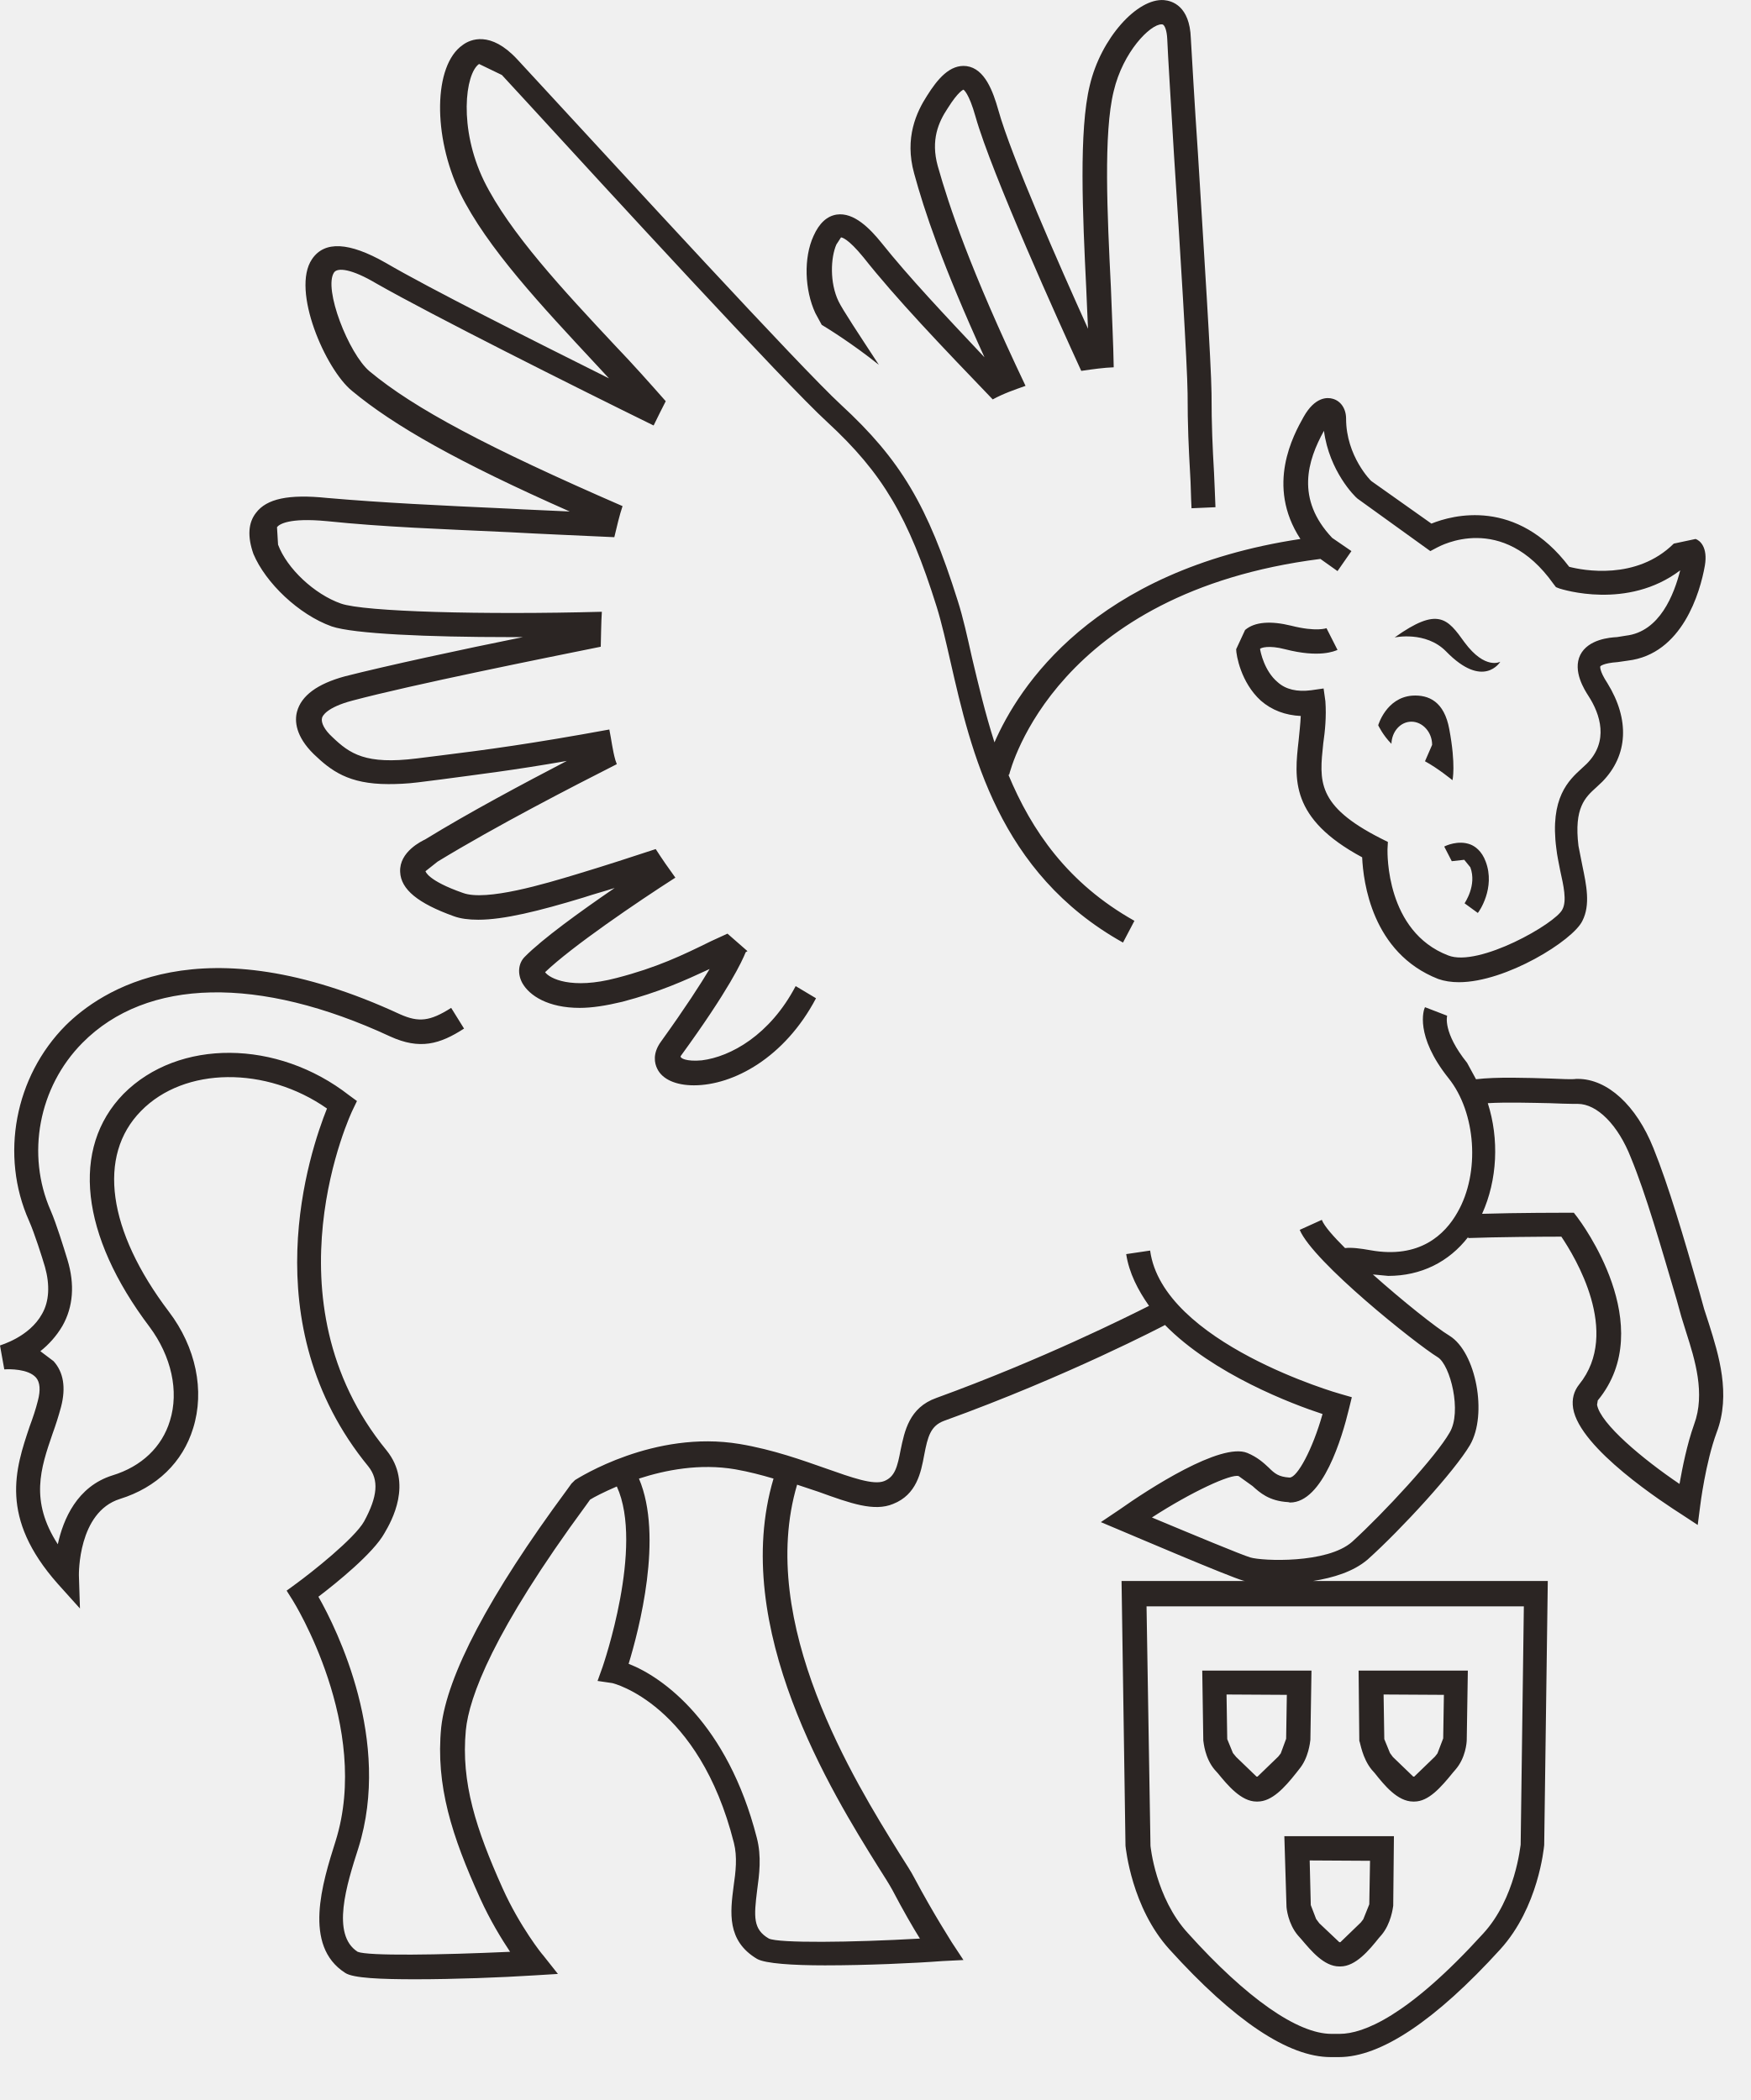
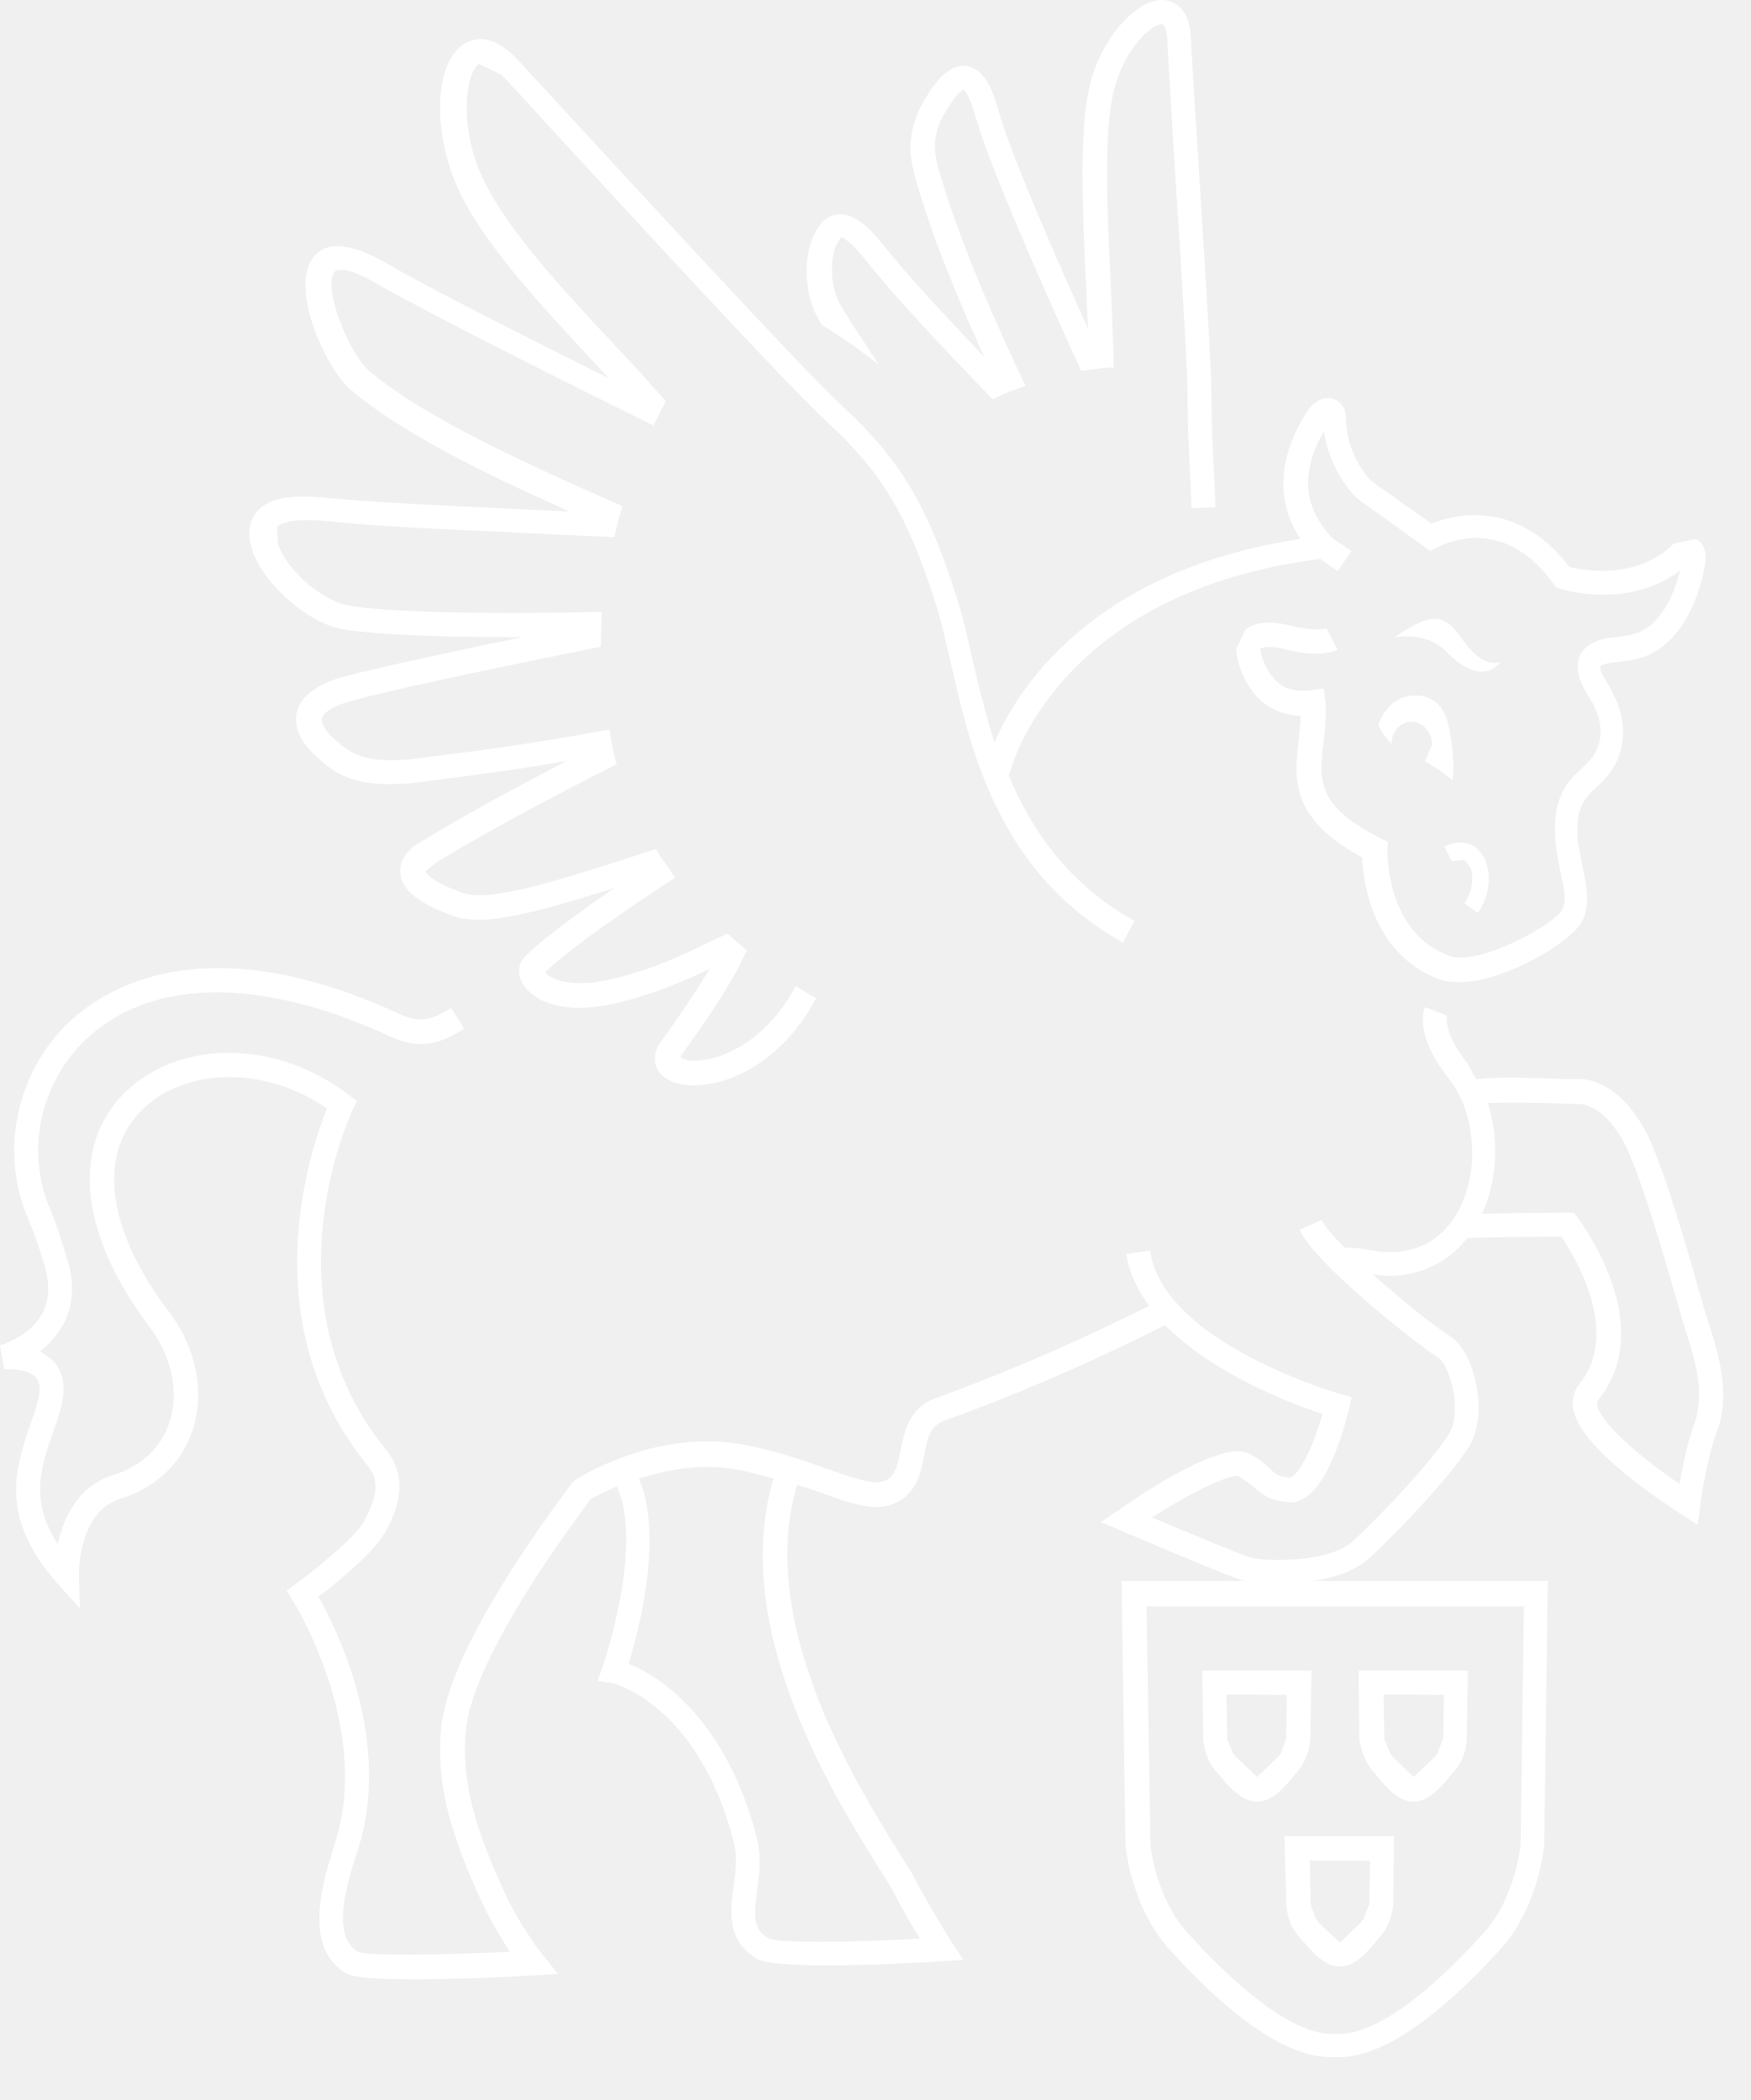
<svg xmlns="http://www.w3.org/2000/svg" width="100%" height="100%" viewBox="0 0 40 48" version="1.1" xml:space="preserve" style="fill-rule:evenodd;clip-rule:evenodd;stroke-linejoin:round;stroke-miterlimit:2;">
  <g transform="matrix(1,0,0,1,-11.273,-7.45365)">
-     <g transform="matrix(0.815702,0,0,0.815702,0,-0.628091)">
+     <g>
      <g id="g883">
-         <g id="g863">
-                 </g>
-         <g id="path865" transform="matrix(1.22594,0,0,1.22594,0,0.77)">
-           <path d="M18.851,21.771C18.1,21.502 17.342,20.776 17.064,20.115C16.926,19.724 16.942,19.406 17.122,19.177C17.366,18.851 17.872,18.745 18.745,18.835C20.058,18.949 21.306,19.006 22.889,19.079C23.321,19.104 23.794,19.12 24.292,19.145C21.747,18.019 20.278,17.187 19.316,16.387C18.712,15.898 17.921,14.087 18.402,13.378C18.688,12.953 19.251,12.986 20.083,13.459C21.102,14.055 23.394,15.205 25.189,16.102L24.879,15.768C23.664,14.462 22.399,13.116 21.787,11.868C21.159,10.563 21.176,8.948 21.845,8.483C22.016,8.353 22.481,8.149 23.093,8.81L23.68,9.446C25.45,11.363 29.577,15.865 30.491,16.706C31.853,17.962 32.473,19.006 33.158,21.184C33.281,21.567 33.379,22.016 33.485,22.489C33.631,23.101 33.786,23.761 33.998,24.422C34.545,23.166 36.242,20.49 40.989,19.773C40.19,18.549 40.834,17.391 41.062,16.983C41.323,16.518 41.609,16.534 41.723,16.567C41.911,16.616 42.033,16.795 42.033,17.024C42.033,17.88 42.604,18.451 42.612,18.451L43.983,19.422C44.464,19.226 45.932,18.826 47.131,20.409C47.441,20.49 48.665,20.727 49.521,19.879L50.019,19.773C50.117,19.805 50.304,19.96 50.231,20.384C50.125,20.988 49.717,22.407 48.469,22.554L48.241,22.587C47.898,22.611 47.841,22.685 47.841,22.685C47.841,22.685 47.816,22.783 48.004,23.068C48.518,23.9 48.477,24.716 47.89,25.319L47.751,25.45C47.498,25.678 47.237,25.915 47.343,26.788L47.433,27.244C47.523,27.677 47.621,28.134 47.433,28.501C47.221,28.949 45.687,29.904 44.611,29.904C44.439,29.904 44.276,29.879 44.138,29.83C42.62,29.235 42.425,27.603 42.4,27.049C40.744,26.16 40.85,25.254 40.948,24.381C40.965,24.202 40.989,24.006 40.997,23.819C40.646,23.802 40.336,23.688 40.084,23.468C39.627,23.052 39.521,22.424 39.521,22.293L39.725,21.853C39.945,21.665 40.312,21.641 40.777,21.755C41.356,21.902 41.585,21.812 41.585,21.812L41.837,22.309C41.772,22.334 41.43,22.497 40.638,22.293C40.263,22.195 40.084,22.261 40.067,22.285C40.075,22.35 40.165,22.791 40.467,23.044C40.655,23.215 40.916,23.272 41.234,23.231L41.519,23.19L41.56,23.484C41.585,23.835 41.552,24.161 41.511,24.447C41.421,25.303 41.348,25.866 42.824,26.616L42.988,26.698L42.979,26.869C42.979,26.951 42.939,28.745 44.366,29.292C45.059,29.569 46.829,28.558 46.976,28.24C47.082,28.044 47.001,27.693 46.927,27.359C46.895,27.187 46.854,27.008 46.838,26.853C46.683,25.686 47.123,25.287 47.417,25.018L47.531,24.912C48.045,24.398 47.841,23.778 47.572,23.362C47.482,23.223 47.205,22.791 47.384,22.424C47.564,22.065 48.061,22.024 48.224,22.016L48.428,21.983C49.203,21.893 49.529,21.037 49.668,20.49C48.461,21.404 46.968,20.923 46.911,20.906L46.829,20.874L46.772,20.8C45.598,19.145 44.178,19.936 44.113,19.968L43.958,20.05L42.294,18.851C42.229,18.802 41.65,18.223 41.527,17.301C41.152,17.978 40.875,18.859 41.715,19.748L42.155,20.05L41.837,20.507L41.446,20.229C35.41,20.996 34.374,25.001 34.333,25.164L34.317,25.164C34.847,26.437 35.671,27.644 37.196,28.501L36.935,28.998C34.088,27.408 33.46,24.618 32.995,22.587C32.889,22.122 32.791,21.69 32.677,21.322C32.033,19.267 31.445,18.272 30.173,17.097C29.235,16.241 25.091,11.73 23.329,9.805L22.742,9.168L22.22,8.916C21.902,9.136 21.747,10.384 22.334,11.591C22.913,12.766 24.145,14.087 25.336,15.36C25.735,15.776 26.119,16.208 26.486,16.624C26.412,16.771 26.315,16.958 26.209,17.179C24.414,16.298 21.159,14.666 19.871,13.932C19.308,13.598 18.99,13.565 18.908,13.679C18.655,14.046 19.242,15.539 19.716,15.939C20.743,16.795 22.424,17.684 25.499,19.022C25.425,19.242 25.368,19.495 25.311,19.732C24.438,19.691 23.623,19.658 22.913,19.618C21.331,19.544 20.074,19.503 18.737,19.365C17.872,19.283 17.652,19.438 17.603,19.503L17.627,19.903C17.831,20.45 18.459,21.037 19.063,21.249C19.585,21.437 22.326,21.51 25.026,21.437C25.009,21.698 25.009,21.967 25.001,22.236C23.672,22.505 20.703,23.101 19.324,23.468C18.737,23.623 18.639,23.819 18.631,23.867C18.606,23.973 18.688,24.137 18.867,24.3C19.267,24.683 19.626,24.936 20.8,24.789L21.322,24.724C22.383,24.593 23.411,24.455 25.197,24.128C25.246,24.365 25.27,24.602 25.336,24.83L25.368,24.92C24.373,25.425 22.611,26.331 21.274,27.147L20.996,27.367C20.996,27.367 21.037,27.579 21.853,27.864C22.383,28.06 23.737,27.652 24.463,27.432C25.115,27.236 25.735,27.032 26.257,26.861C26.404,27.089 26.551,27.302 26.706,27.514C25.841,28.068 24.341,29.088 23.729,29.675C23.827,29.814 24.324,30.083 25.368,29.806C26.282,29.569 26.861,29.292 27.522,28.966L27.897,28.794L28.354,29.194L28.313,29.218C28.231,29.422 27.938,30.067 26.828,31.592C26.804,31.641 26.959,31.723 27.31,31.69C27.97,31.608 28.868,31.111 29.455,29.993L29.92,30.271C29.202,31.633 28.028,32.261 27.13,32.261C26.714,32.261 26.404,32.122 26.29,31.878C26.233,31.763 26.176,31.535 26.38,31.258C26.943,30.475 27.277,29.953 27.489,29.602C26.91,29.871 26.331,30.132 25.491,30.352C25.115,30.442 24.797,30.491 24.52,30.491C23.802,30.491 23.37,30.214 23.207,29.92C23.093,29.708 23.117,29.471 23.264,29.324C23.664,28.917 24.52,28.297 25.319,27.75C25.091,27.824 24.846,27.889 24.602,27.97C23.582,28.28 22.783,28.476 22.203,28.476C21.983,28.476 21.796,28.452 21.641,28.395C20.825,28.101 20.433,27.783 20.417,27.383C20.393,26.918 20.923,26.673 20.988,26.641C21.983,26.029 23.239,25.36 24.226,24.846C23.019,25.058 22.195,25.156 21.347,25.27L20.825,25.336C20.572,25.368 20.344,25.376 20.148,25.376C19.234,25.376 18.835,25.067 18.443,24.691C18.027,24.283 18.003,23.933 18.06,23.721C18.158,23.354 18.525,23.084 19.153,22.913C20.115,22.668 21.812,22.301 23.223,22.016L22.921,22.016C21.061,22.016 19.348,21.942 18.851,21.771ZM50.329,37.726C50.541,38.403 50.835,39.325 50.5,40.198C50.247,40.883 50.125,41.862 50.125,41.87L50.068,42.31L49.709,42.074C49.326,41.829 47.368,40.565 47.221,39.643C47.188,39.431 47.237,39.252 47.36,39.097C48.322,37.906 47.254,36.168 46.952,35.72C46.56,35.72 45.443,35.728 44.823,35.752L44.823,35.728C44.382,36.299 43.746,36.617 42.996,36.617L42.645,36.584C43.322,37.188 44.089,37.8 44.399,37.987C45.002,38.362 45.271,39.782 44.864,40.483C44.513,41.079 43.297,42.408 42.523,43.102C42.196,43.379 41.739,43.518 41.275,43.591L46.642,43.591L46.56,49.627C46.552,49.693 46.43,51.047 45.557,52.009C44.072,53.641 42.824,54.473 41.87,54.473L41.682,54.473C40.712,54.473 39.472,53.641 37.995,52.009C37.131,51.055 37,49.701 36.992,49.644L36.902,43.591L39.725,43.591L39.684,43.583C39.341,43.485 37.147,42.547 36.894,42.441L36.429,42.245L36.853,41.96C37.522,41.487 39.17,40.418 39.774,40.663C40.01,40.761 40.149,40.891 40.263,40.997C40.402,41.136 40.491,41.209 40.736,41.226L40.744,41.226C40.916,41.226 41.266,40.589 41.495,39.774C40.818,39.553 38.999,38.868 37.889,37.734L37.889,37.743C37.873,37.751 35.671,38.909 32.848,39.929C32.538,40.043 32.473,40.288 32.392,40.712C32.318,41.111 32.22,41.617 31.682,41.829C31.25,42.009 30.719,41.821 29.977,41.552L29.488,41.389C28.55,44.554 30.825,48.2 31.804,49.782C31.967,50.043 32.098,50.239 32.163,50.37C32.628,51.242 33.02,51.838 33.02,51.846L33.289,52.254L32.808,52.278C32.171,52.327 31.062,52.376 30.124,52.376C29.39,52.376 28.762,52.335 28.574,52.229C27.873,51.813 27.962,51.153 28.036,50.574C28.085,50.239 28.125,49.897 28.044,49.578C27.244,46.405 25.279,45.924 25.262,45.924L24.928,45.875L25.042,45.557C25.05,45.533 25.996,42.8 25.368,41.43C25.067,41.56 24.846,41.674 24.757,41.731L24.675,41.846C22.538,44.749 21.991,46.25 21.918,47.001C21.804,48.2 22.154,49.268 22.758,50.614C23.15,51.487 23.672,52.14 23.68,52.14L24.022,52.572L23.484,52.605C22.717,52.654 21.657,52.694 20.768,52.694C19.985,52.694 19.34,52.67 19.161,52.548C18.19,51.928 18.639,50.492 18.941,49.538C19.764,46.919 17.978,44.056 17.962,44.032L17.823,43.811L18.035,43.656C18.394,43.395 19.373,42.62 19.593,42.229C19.903,41.658 19.936,41.283 19.691,40.973C17.016,37.71 18.353,33.77 18.745,32.791C17.358,31.821 15.49,31.829 14.495,32.848C13.492,33.868 13.728,35.581 15.131,37.433C15.751,38.248 15.955,39.243 15.686,40.1C15.449,40.875 14.854,41.454 14.014,41.715C13.051,42.017 13.076,43.444 13.076,43.461L13.1,44.219L12.594,43.656C11.249,42.139 11.624,41.03 11.95,40.059C12.023,39.863 12.089,39.668 12.138,39.472C12.203,39.227 12.187,39.048 12.097,38.942C11.917,38.738 11.485,38.746 11.371,38.754L11.273,38.207C11.281,38.199 11.942,38.02 12.236,37.482C12.399,37.196 12.415,36.821 12.301,36.413C12.236,36.193 12.064,35.646 11.934,35.353C11.273,33.868 11.607,32.065 12.774,30.891C13.557,30.116 15.841,28.517 20.417,30.638C20.841,30.825 21.094,30.801 21.583,30.491L21.877,30.964C21.322,31.323 20.866,31.453 20.189,31.144C17.187,29.749 14.626,29.806 13.157,31.29C12.154,32.302 11.868,33.843 12.431,35.124C12.562,35.426 12.725,35.956 12.815,36.25C12.986,36.813 12.945,37.327 12.7,37.759C12.562,37.995 12.382,38.191 12.195,38.338L12.497,38.566C12.725,38.819 12.782,39.17 12.668,39.611C12.611,39.823 12.546,40.027 12.472,40.23C12.203,41.014 11.95,41.756 12.594,42.751C12.717,42.18 13.035,41.43 13.842,41.177C14.511,40.973 14.976,40.524 15.156,39.929C15.368,39.252 15.188,38.452 14.691,37.783C13.108,35.687 12.888,33.697 14.095,32.457C15.352,31.192 17.611,31.209 19.251,32.489L19.43,32.62L19.332,32.824C19.308,32.865 17.285,37.163 20.107,40.606C20.711,41.356 20.221,42.221 20.058,42.498C19.805,42.955 18.957,43.64 18.549,43.95C18.981,44.709 20.229,47.245 19.463,49.693C19.193,50.533 18.835,51.675 19.446,52.066C19.683,52.164 21.314,52.14 22.929,52.066C22.734,51.773 22.473,51.348 22.244,50.843C21.6,49.423 21.225,48.265 21.355,46.936C21.486,45.753 22.448,43.917 24.226,41.511L24.332,41.364L24.414,41.283C24.496,41.234 26.217,40.133 28.174,40.459C28.949,40.589 29.618,40.834 30.157,41.022C30.736,41.226 31.233,41.405 31.478,41.307C31.723,41.209 31.78,40.981 31.853,40.598C31.943,40.165 32.049,39.627 32.669,39.407C35.092,38.526 37.057,37.539 37.53,37.302C37.278,36.943 37.074,36.552 37.008,36.119L37.555,36.038C37.84,38.15 41.87,39.309 41.911,39.317L42.164,39.39L42.098,39.659C41.943,40.304 41.503,41.797 40.752,41.797L40.712,41.788C40.271,41.764 40.059,41.568 39.896,41.421L39.578,41.193C39.407,41.136 38.501,41.552 37.596,42.139C38.534,42.531 39.651,42.996 39.847,43.053C40.116,43.134 41.601,43.2 42.172,42.694C42.89,42.041 44.089,40.744 44.399,40.198C44.684,39.725 44.415,38.656 44.129,38.477C43.624,38.167 41.283,36.299 40.973,35.565L41.478,35.336C41.536,35.483 41.739,35.711 42.009,35.981C42.164,35.964 42.359,35.989 42.588,36.03C43.713,36.233 44.293,35.671 44.578,35.165C45.1,34.259 45.002,32.881 44.374,32.098C43.599,31.127 43.803,30.532 43.836,30.475L44.342,30.67C44.342,30.679 44.236,31.046 44.798,31.747L45.002,32.122C45.475,32.065 46.177,32.09 46.707,32.106C46.96,32.114 47.164,32.131 47.294,32.114L47.327,32.114C48.004,32.114 48.665,32.718 49.056,33.697C49.399,34.545 49.75,35.736 50.109,36.992L50.215,37.375L50.329,37.726ZM49.986,40.01C50.247,39.309 50.003,38.526 49.807,37.914L49.693,37.547L49.587,37.163C49.219,35.915 48.885,34.749 48.542,33.917C48.249,33.166 47.768,32.685 47.327,32.685L47.221,32.685C47.09,32.685 46.903,32.677 46.683,32.669C46.25,32.661 45.696,32.644 45.271,32.669C45.533,33.485 45.492,34.423 45.141,35.198C45.932,35.173 47.05,35.173 47.099,35.173L47.237,35.173L47.319,35.279C47.392,35.377 49.187,37.759 47.784,39.464L47.768,39.562C47.841,39.994 48.82,40.81 49.652,41.372C49.717,41.005 49.823,40.467 49.986,40.01ZM46.095,44.17L37.473,44.17L37.563,49.644C37.563,49.644 37.677,50.835 38.42,51.642C39.757,53.127 40.924,53.942 41.699,53.942L41.886,53.942C42.425,53.942 43.444,53.543 45.165,51.65C45.908,50.843 46.014,49.635 46.022,49.619L46.095,44.17ZM39.031,47.906C38.803,47.637 38.778,47.278 38.77,47.237L38.746,45.639L41.242,45.639L41.217,47.221C41.209,47.278 41.177,47.637 40.956,47.898L40.899,47.971C40.622,48.322 40.336,48.632 40.01,48.632L39.986,48.632C39.635,48.632 39.325,48.257 39.105,47.988L39.031,47.906ZM40.679,46.193L39.301,46.185L39.317,47.205L39.447,47.523L39.521,47.613L39.986,48.061L40.01,48.061L40.483,47.604L40.54,47.531L40.663,47.197L40.679,46.193ZM42.62,47.906C42.4,47.637 42.359,47.286 42.335,47.245L42.319,45.639L44.815,45.639L44.79,47.221C44.79,47.278 44.766,47.637 44.529,47.906L44.48,47.963C44.195,48.314 43.917,48.632 43.591,48.632L43.567,48.632C43.208,48.632 42.906,48.257 42.686,47.98L42.62,47.906ZM44.268,46.193L42.89,46.185L42.906,47.205L43.036,47.523L43.102,47.613L43.567,48.061L43.591,48.061L44.064,47.604L44.121,47.531L44.252,47.188L44.268,46.193ZM40.671,51.03L40.622,49.423L43.126,49.423L43.11,51.014C43.102,51.063 43.061,51.422 42.841,51.683L42.784,51.748C42.563,52.025 42.253,52.401 41.903,52.401L41.878,52.401C41.527,52.401 41.234,52.042 41.005,51.773L40.932,51.691C40.704,51.422 40.671,51.063 40.671,51.03ZM42.58,49.986L41.201,49.978L41.226,50.998L41.348,51.316L41.421,51.414L41.878,51.846L41.903,51.846L42.368,51.397L42.425,51.324L42.563,50.981L42.58,49.986ZM31.331,50.109C30.303,48.461 27.938,44.652 28.949,41.25C28.672,41.168 28.395,41.095 28.076,41.038C27.261,40.899 26.478,41.054 25.874,41.25C26.437,42.572 25.874,44.709 25.638,45.484C26.421,45.785 27.897,46.846 28.566,49.456C28.68,49.888 28.623,50.304 28.574,50.663C28.501,51.259 28.476,51.552 28.843,51.764C29.08,51.871 30.711,51.854 32.294,51.764C32.131,51.503 31.91,51.12 31.666,50.655C31.6,50.533 31.486,50.353 31.331,50.109ZM30.434,14.34C30.524,14.528 30.891,15.082 31.356,15.792C30.744,15.303 30.173,14.952 30.05,14.878L29.904,14.609C29.659,14.079 29.634,13.345 29.863,12.847C29.993,12.554 30.173,12.391 30.393,12.358C30.785,12.301 31.152,12.676 31.421,13.01C32.033,13.777 32.848,14.642 33.77,15.621C32.799,13.492 32.392,12.26 32.163,11.42C31.935,10.604 32.22,10.009 32.457,9.642C32.693,9.266 32.979,8.916 33.362,8.965C33.778,9.022 33.966,9.544 34.088,9.976C34.374,11.004 35.483,13.524 36.136,14.968C36.119,14.666 36.111,14.365 36.095,14.046C36.013,12.358 35.924,10.433 36.176,9.405C36.429,8.328 37.261,7.407 37.873,7.456C38.053,7.472 38.46,7.586 38.485,8.328C38.509,8.728 38.566,9.764 38.648,10.971C38.778,13.1 38.95,15.751 38.958,16.445C38.958,17.179 38.982,17.684 39.015,18.255C39.023,18.5 39.04,18.753 39.048,19.047L38.501,19.071C38.485,18.777 38.485,18.516 38.469,18.28C38.436,17.701 38.411,17.195 38.411,16.445C38.403,15.768 38.24,13.125 38.101,11.004C38.028,9.788 37.963,8.744 37.946,8.345C37.938,8.157 37.889,8.018 37.832,8.01L37.816,8.01C37.555,8.01 36.935,8.638 36.723,9.536C36.486,10.49 36.576,12.366 36.658,14.014C36.682,14.691 36.715,15.319 36.723,15.849C36.503,15.857 36.258,15.89 35.981,15.931C35.483,14.846 33.933,11.42 33.566,10.123C33.411,9.568 33.289,9.503 33.289,9.503C33.289,9.503 33.175,9.536 32.93,9.927C32.718,10.245 32.538,10.653 32.702,11.249C32.963,12.17 33.436,13.598 34.708,16.273C34.455,16.363 34.211,16.445 33.958,16.583C32.775,15.352 31.747,14.275 31.005,13.337C30.646,12.896 30.507,12.88 30.491,12.88L30.385,13.043C30.254,13.345 30.23,13.916 30.434,14.34ZM45.557,22.579C45.557,22.579 45.174,23.223 44.317,22.342C43.852,21.869 43.142,22.024 43.142,22.024C44.138,21.314 44.35,21.592 44.741,22.138C45.214,22.774 45.557,22.579 45.557,22.579ZM42.767,24.031C42.767,24.031 42.947,23.402 43.542,23.354C43.926,23.329 44.276,23.492 44.391,24.12C44.546,24.944 44.464,25.287 44.464,25.287C44.464,25.287 44.138,25.018 43.836,24.854L43.999,24.479C43.999,24.186 43.779,23.949 43.526,23.949C43.273,23.949 43.077,24.177 43.069,24.455C42.873,24.259 42.767,24.031 42.767,24.031ZM45.043,28.321L44.741,28.101C44.741,28.093 45.027,27.693 44.872,27.277L44.733,27.106L44.448,27.138L44.276,26.804C44.301,26.788 44.594,26.649 44.872,26.755C44.978,26.796 45.133,26.902 45.223,27.147C45.451,27.75 45.068,28.297 45.043,28.321Z" style="fill:rgb(43,37,35);" />
+         <g id="path865">
+           <path d="M18.851,21.771C18.1,21.502 17.342,20.776 17.064,20.115C16.926,19.724 16.942,19.406 17.122,19.177C17.366,18.851 17.872,18.745 18.745,18.835C20.058,18.949 21.306,19.006 22.889,19.079C23.321,19.104 23.794,19.12 24.292,19.145C21.747,18.019 20.278,17.187 19.316,16.387C18.712,15.898 17.921,14.087 18.402,13.378C18.688,12.953 19.251,12.986 20.083,13.459C21.102,14.055 23.394,15.205 25.189,16.102L24.879,15.768C23.664,14.462 22.399,13.116 21.787,11.868C21.159,10.563 21.176,8.948 21.845,8.483C22.016,8.353 22.481,8.149 23.093,8.81L23.68,9.446C25.45,11.363 29.577,15.865 30.491,16.706C31.853,17.962 32.473,19.006 33.158,21.184C33.281,21.567 33.379,22.016 33.485,22.489C33.631,23.101 33.786,23.761 33.998,24.422C34.545,23.166 36.242,20.49 40.989,19.773C40.19,18.549 40.834,17.391 41.062,16.983C41.323,16.518 41.609,16.534 41.723,16.567C41.911,16.616 42.033,16.795 42.033,17.024C42.033,17.88 42.604,18.451 42.612,18.451L43.983,19.422C44.464,19.226 45.932,18.826 47.131,20.409C47.441,20.49 48.665,20.727 49.521,19.879L50.019,19.773C50.117,19.805 50.304,19.96 50.231,20.384C50.125,20.988 49.717,22.407 48.469,22.554L48.241,22.587C47.898,22.611 47.841,22.685 47.841,22.685C47.841,22.685 47.816,22.783 48.004,23.068C48.518,23.9 48.477,24.716 47.89,25.319L47.751,25.45C47.498,25.678 47.237,25.915 47.343,26.788L47.433,27.244C47.523,27.677 47.621,28.134 47.433,28.501C47.221,28.949 45.687,29.904 44.611,29.904C44.439,29.904 44.276,29.879 44.138,29.83C42.62,29.235 42.425,27.603 42.4,27.049C40.744,26.16 40.85,25.254 40.948,24.381C40.965,24.202 40.989,24.006 40.997,23.819C40.646,23.802 40.336,23.688 40.084,23.468C39.627,23.052 39.521,22.424 39.521,22.293L39.725,21.853C39.945,21.665 40.312,21.641 40.777,21.755C41.356,21.902 41.585,21.812 41.585,21.812L41.837,22.309C41.772,22.334 41.43,22.497 40.638,22.293C40.263,22.195 40.084,22.261 40.067,22.285C40.075,22.35 40.165,22.791 40.467,23.044C40.655,23.215 40.916,23.272 41.234,23.231L41.519,23.19L41.56,23.484C41.585,23.835 41.552,24.161 41.511,24.447C41.421,25.303 41.348,25.866 42.824,26.616L42.988,26.698L42.979,26.869C42.979,26.951 42.939,28.745 44.366,29.292C45.059,29.569 46.829,28.558 46.976,28.24C47.082,28.044 47.001,27.693 46.927,27.359C46.895,27.187 46.854,27.008 46.838,26.853C46.683,25.686 47.123,25.287 47.417,25.018L47.531,24.912C48.045,24.398 47.841,23.778 47.572,23.362C47.482,23.223 47.205,22.791 47.384,22.424C47.564,22.065 48.061,22.024 48.224,22.016L48.428,21.983C49.203,21.893 49.529,21.037 49.668,20.49C48.461,21.404 46.968,20.923 46.911,20.906L46.829,20.874L46.772,20.8C45.598,19.145 44.178,19.936 44.113,19.968L43.958,20.05L42.294,18.851C42.229,18.802 41.65,18.223 41.527,17.301C41.152,17.978 40.875,18.859 41.715,19.748L42.155,20.05L41.837,20.507L41.446,20.229C35.41,20.996 34.374,25.001 34.333,25.164L34.317,25.164C34.847,26.437 35.671,27.644 37.196,28.501L36.935,28.998C34.088,27.408 33.46,24.618 32.995,22.587C32.889,22.122 32.791,21.69 32.677,21.322C32.033,19.267 31.445,18.272 30.173,17.097C29.235,16.241 25.091,11.73 23.329,9.805L22.742,9.168L22.22,8.916C21.902,9.136 21.747,10.384 22.334,11.591C22.913,12.766 24.145,14.087 25.336,15.36C25.735,15.776 26.119,16.208 26.486,16.624C26.412,16.771 26.315,16.958 26.209,17.179C24.414,16.298 21.159,14.666 19.871,13.932C19.308,13.598 18.99,13.565 18.908,13.679C18.655,14.046 19.242,15.539 19.716,15.939C20.743,16.795 22.424,17.684 25.499,19.022C25.425,19.242 25.368,19.495 25.311,19.732C24.438,19.691 23.623,19.658 22.913,19.618C21.331,19.544 20.074,19.503 18.737,19.365C17.872,19.283 17.652,19.438 17.603,19.503L17.627,19.903C17.831,20.45 18.459,21.037 19.063,21.249C19.585,21.437 22.326,21.51 25.026,21.437C25.009,21.698 25.009,21.967 25.001,22.236C23.672,22.505 20.703,23.101 19.324,23.468C18.737,23.623 18.639,23.819 18.631,23.867C18.606,23.973 18.688,24.137 18.867,24.3C19.267,24.683 19.626,24.936 20.8,24.789L21.322,24.724C22.383,24.593 23.411,24.455 25.197,24.128C25.246,24.365 25.27,24.602 25.336,24.83L25.368,24.92C24.373,25.425 22.611,26.331 21.274,27.147L20.996,27.367C20.996,27.367 21.037,27.579 21.853,27.864C22.383,28.06 23.737,27.652 24.463,27.432C25.115,27.236 25.735,27.032 26.257,26.861C26.404,27.089 26.551,27.302 26.706,27.514C25.841,28.068 24.341,29.088 23.729,29.675C23.827,29.814 24.324,30.083 25.368,29.806C26.282,29.569 26.861,29.292 27.522,28.966L27.897,28.794L28.354,29.194L28.313,29.218C28.231,29.422 27.938,30.067 26.828,31.592C26.804,31.641 26.959,31.723 27.31,31.69C27.97,31.608 28.868,31.111 29.455,29.993L29.92,30.271C29.202,31.633 28.028,32.261 27.13,32.261C26.714,32.261 26.404,32.122 26.29,31.878C26.233,31.763 26.176,31.535 26.38,31.258C26.943,30.475 27.277,29.953 27.489,29.602C26.91,29.871 26.331,30.132 25.491,30.352C25.115,30.442 24.797,30.491 24.52,30.491C23.802,30.491 23.37,30.214 23.207,29.92C23.093,29.708 23.117,29.471 23.264,29.324C23.664,28.917 24.52,28.297 25.319,27.75C25.091,27.824 24.846,27.889 24.602,27.97C23.582,28.28 22.783,28.476 22.203,28.476C21.983,28.476 21.796,28.452 21.641,28.395C20.825,28.101 20.433,27.783 20.417,27.383C20.393,26.918 20.923,26.673 20.988,26.641C21.983,26.029 23.239,25.36 24.226,24.846C23.019,25.058 22.195,25.156 21.347,25.27L20.825,25.336C20.572,25.368 20.344,25.376 20.148,25.376C19.234,25.376 18.835,25.067 18.443,24.691C18.027,24.283 18.003,23.933 18.06,23.721C18.158,23.354 18.525,23.084 19.153,22.913C20.115,22.668 21.812,22.301 23.223,22.016L22.921,22.016C21.061,22.016 19.348,21.942 18.851,21.771ZM50.329,37.726C50.541,38.403 50.835,39.325 50.5,40.198C50.247,40.883 50.125,41.862 50.125,41.87L50.068,42.31L49.709,42.074C49.326,41.829 47.368,40.565 47.221,39.643C47.188,39.431 47.237,39.252 47.36,39.097C48.322,37.906 47.254,36.168 46.952,35.72C46.56,35.72 45.443,35.728 44.823,35.752L44.823,35.728C44.382,36.299 43.746,36.617 42.996,36.617L42.645,36.584C43.322,37.188 44.089,37.8 44.399,37.987C45.002,38.362 45.271,39.782 44.864,40.483C44.513,41.079 43.297,42.408 42.523,43.102C42.196,43.379 41.739,43.518 41.275,43.591L46.642,43.591L46.56,49.627C46.552,49.693 46.43,51.047 45.557,52.009C44.072,53.641 42.824,54.473 41.87,54.473L41.682,54.473C40.712,54.473 39.472,53.641 37.995,52.009C37.131,51.055 37,49.701 36.992,49.644L36.902,43.591L39.725,43.591L39.684,43.583C39.341,43.485 37.147,42.547 36.894,42.441L36.429,42.245L36.853,41.96C37.522,41.487 39.17,40.418 39.774,40.663C40.01,40.761 40.149,40.891 40.263,40.997C40.402,41.136 40.491,41.209 40.736,41.226L40.744,41.226C40.916,41.226 41.266,40.589 41.495,39.774C40.818,39.553 38.999,38.868 37.889,37.734L37.889,37.743C37.873,37.751 35.671,38.909 32.848,39.929C32.538,40.043 32.473,40.288 32.392,40.712C32.318,41.111 32.22,41.617 31.682,41.829C31.25,42.009 30.719,41.821 29.977,41.552L29.488,41.389C28.55,44.554 30.825,48.2 31.804,49.782C31.967,50.043 32.098,50.239 32.163,50.37C32.628,51.242 33.02,51.838 33.02,51.846L33.289,52.254L32.808,52.278C32.171,52.327 31.062,52.376 30.124,52.376C29.39,52.376 28.762,52.335 28.574,52.229C27.873,51.813 27.962,51.153 28.036,50.574C28.085,50.239 28.125,49.897 28.044,49.578C27.244,46.405 25.279,45.924 25.262,45.924L24.928,45.875L25.042,45.557C25.05,45.533 25.996,42.8 25.368,41.43C25.067,41.56 24.846,41.674 24.757,41.731L24.675,41.846C22.538,44.749 21.991,46.25 21.918,47.001C21.804,48.2 22.154,49.268 22.758,50.614C23.15,51.487 23.672,52.14 23.68,52.14L24.022,52.572L23.484,52.605C22.717,52.654 21.657,52.694 20.768,52.694C19.985,52.694 19.34,52.67 19.161,52.548C18.19,51.928 18.639,50.492 18.941,49.538C19.764,46.919 17.978,44.056 17.962,44.032L17.823,43.811L18.035,43.656C18.394,43.395 19.373,42.62 19.593,42.229C19.903,41.658 19.936,41.283 19.691,40.973C17.016,37.71 18.353,33.77 18.745,32.791C17.358,31.821 15.49,31.829 14.495,32.848C13.492,33.868 13.728,35.581 15.131,37.433C15.751,38.248 15.955,39.243 15.686,40.1C15.449,40.875 14.854,41.454 14.014,41.715C13.051,42.017 13.076,43.444 13.076,43.461L13.1,44.219L12.594,43.656C11.249,42.139 11.624,41.03 11.95,40.059C12.023,39.863 12.089,39.668 12.138,39.472C12.203,39.227 12.187,39.048 12.097,38.942C11.917,38.738 11.485,38.746 11.371,38.754L11.273,38.207C11.281,38.199 11.942,38.02 12.236,37.482C12.399,37.196 12.415,36.821 12.301,36.413C12.236,36.193 12.064,35.646 11.934,35.353C11.273,33.868 11.607,32.065 12.774,30.891C13.557,30.116 15.841,28.517 20.417,30.638C20.841,30.825 21.094,30.801 21.583,30.491L21.877,30.964C21.322,31.323 20.866,31.453 20.189,31.144C17.187,29.749 14.626,29.806 13.157,31.29C12.154,32.302 11.868,33.843 12.431,35.124C12.562,35.426 12.725,35.956 12.815,36.25C12.986,36.813 12.945,37.327 12.7,37.759C12.562,37.995 12.382,38.191 12.195,38.338L12.497,38.566C12.725,38.819 12.782,39.17 12.668,39.611C12.611,39.823 12.546,40.027 12.472,40.23C12.203,41.014 11.95,41.756 12.594,42.751C12.717,42.18 13.035,41.43 13.842,41.177C14.511,40.973 14.976,40.524 15.156,39.929C15.368,39.252 15.188,38.452 14.691,37.783C13.108,35.687 12.888,33.697 14.095,32.457C15.352,31.192 17.611,31.209 19.251,32.489L19.43,32.62L19.332,32.824C19.308,32.865 17.285,37.163 20.107,40.606C20.711,41.356 20.221,42.221 20.058,42.498C19.805,42.955 18.957,43.64 18.549,43.95C18.981,44.709 20.229,47.245 19.463,49.693C19.193,50.533 18.835,51.675 19.446,52.066C19.683,52.164 21.314,52.14 22.929,52.066C22.734,51.773 22.473,51.348 22.244,50.843C21.6,49.423 21.225,48.265 21.355,46.936C21.486,45.753 22.448,43.917 24.226,41.511L24.332,41.364L24.414,41.283C24.496,41.234 26.217,40.133 28.174,40.459C28.949,40.589 29.618,40.834 30.157,41.022C30.736,41.226 31.233,41.405 31.478,41.307C31.723,41.209 31.78,40.981 31.853,40.598C31.943,40.165 32.049,39.627 32.669,39.407C35.092,38.526 37.057,37.539 37.53,37.302C37.278,36.943 37.074,36.552 37.008,36.119L37.555,36.038C37.84,38.15 41.87,39.309 41.911,39.317L42.164,39.39L42.098,39.659C41.943,40.304 41.503,41.797 40.752,41.797L40.712,41.788C40.271,41.764 40.059,41.568 39.896,41.421L39.578,41.193C39.407,41.136 38.501,41.552 37.596,42.139C38.534,42.531 39.651,42.996 39.847,43.053C40.116,43.134 41.601,43.2 42.172,42.694C42.89,42.041 44.089,40.744 44.399,40.198C44.684,39.725 44.415,38.656 44.129,38.477C43.624,38.167 41.283,36.299 40.973,35.565L41.478,35.336C41.536,35.483 41.739,35.711 42.009,35.981C42.164,35.964 42.359,35.989 42.588,36.03C43.713,36.233 44.293,35.671 44.578,35.165C45.1,34.259 45.002,32.881 44.374,32.098C43.599,31.127 43.803,30.532 43.836,30.475L44.342,30.67C44.342,30.679 44.236,31.046 44.798,31.747L45.002,32.122C45.475,32.065 46.177,32.09 46.707,32.106C46.96,32.114 47.164,32.131 47.294,32.114L47.327,32.114C48.004,32.114 48.665,32.718 49.056,33.697C49.399,34.545 49.75,35.736 50.109,36.992L50.215,37.375L50.329,37.726ZM49.986,40.01C50.247,39.309 50.003,38.526 49.807,37.914L49.693,37.547L49.587,37.163C49.219,35.915 48.885,34.749 48.542,33.917C48.249,33.166 47.768,32.685 47.327,32.685L47.221,32.685C47.09,32.685 46.903,32.677 46.683,32.669C46.25,32.661 45.696,32.644 45.271,32.669C45.533,33.485 45.492,34.423 45.141,35.198C45.932,35.173 47.05,35.173 47.099,35.173L47.237,35.173L47.319,35.279C47.392,35.377 49.187,37.759 47.784,39.464L47.768,39.562C47.841,39.994 48.82,40.81 49.652,41.372C49.717,41.005 49.823,40.467 49.986,40.01ZM46.095,44.17L37.473,44.17L37.563,49.644C37.563,49.644 37.677,50.835 38.42,51.642C39.757,53.127 40.924,53.942 41.699,53.942L41.886,53.942C42.425,53.942 43.444,53.543 45.165,51.65C45.908,50.843 46.014,49.635 46.022,49.619L46.095,44.17ZM39.031,47.906C38.803,47.637 38.778,47.278 38.77,47.237L38.746,45.639L41.242,45.639L41.217,47.221C41.209,47.278 41.177,47.637 40.956,47.898L40.899,47.971C40.622,48.322 40.336,48.632 40.01,48.632L39.986,48.632C39.635,48.632 39.325,48.257 39.105,47.988L39.031,47.906ZM40.679,46.193L39.301,46.185L39.317,47.205L39.447,47.523L39.521,47.613L39.986,48.061L40.01,48.061L40.483,47.604L40.54,47.531L40.663,47.197L40.679,46.193ZM42.62,47.906C42.4,47.637 42.359,47.286 42.335,47.245L42.319,45.639L44.815,45.639L44.79,47.221C44.79,47.278 44.766,47.637 44.529,47.906L44.48,47.963C44.195,48.314 43.917,48.632 43.591,48.632L43.567,48.632C43.208,48.632 42.906,48.257 42.686,47.98L42.62,47.906ZM44.268,46.193L42.89,46.185L42.906,47.205L43.036,47.523L43.102,47.613L43.567,48.061L43.591,48.061L44.064,47.604L44.121,47.531L44.252,47.188L44.268,46.193ZM40.671,51.03L40.622,49.423L43.126,49.423L43.11,51.014C43.102,51.063 43.061,51.422 42.841,51.683L42.784,51.748C42.563,52.025 42.253,52.401 41.903,52.401L41.878,52.401C41.527,52.401 41.234,52.042 41.005,51.773L40.932,51.691C40.704,51.422 40.671,51.063 40.671,51.03ZM42.58,49.986L41.201,49.978L41.226,50.998L41.348,51.316L41.421,51.414L41.878,51.846L41.903,51.846L42.368,51.397L42.425,51.324L42.563,50.981L42.58,49.986ZM31.331,50.109C30.303,48.461 27.938,44.652 28.949,41.25C28.672,41.168 28.395,41.095 28.076,41.038C27.261,40.899 26.478,41.054 25.874,41.25C26.437,42.572 25.874,44.709 25.638,45.484C26.421,45.785 27.897,46.846 28.566,49.456C28.68,49.888 28.623,50.304 28.574,50.663C28.501,51.259 28.476,51.552 28.843,51.764C29.08,51.871 30.711,51.854 32.294,51.764C32.131,51.503 31.91,51.12 31.666,50.655C31.6,50.533 31.486,50.353 31.331,50.109ZM30.434,14.34C30.524,14.528 30.891,15.082 31.356,15.792C30.744,15.303 30.173,14.952 30.05,14.878L29.904,14.609C29.659,14.079 29.634,13.345 29.863,12.847C29.993,12.554 30.173,12.391 30.393,12.358C30.785,12.301 31.152,12.676 31.421,13.01C32.033,13.777 32.848,14.642 33.77,15.621C32.799,13.492 32.392,12.26 32.163,11.42C31.935,10.604 32.22,10.009 32.457,9.642C32.693,9.266 32.979,8.916 33.362,8.965C33.778,9.022 33.966,9.544 34.088,9.976C34.374,11.004 35.483,13.524 36.136,14.968C36.119,14.666 36.111,14.365 36.095,14.046C36.013,12.358 35.924,10.433 36.176,9.405C36.429,8.328 37.261,7.407 37.873,7.456C38.053,7.472 38.46,7.586 38.485,8.328C38.509,8.728 38.566,9.764 38.648,10.971C38.778,13.1 38.95,15.751 38.958,16.445C38.958,17.179 38.982,17.684 39.015,18.255C39.023,18.5 39.04,18.753 39.048,19.047L38.501,19.071C38.485,18.777 38.485,18.516 38.469,18.28C38.436,17.701 38.411,17.195 38.411,16.445C38.403,15.768 38.24,13.125 38.101,11.004C38.028,9.788 37.963,8.744 37.946,8.345C37.938,8.157 37.889,8.018 37.832,8.01L37.816,8.01C37.555,8.01 36.935,8.638 36.723,9.536C36.486,10.49 36.576,12.366 36.658,14.014C36.682,14.691 36.715,15.319 36.723,15.849C36.503,15.857 36.258,15.89 35.981,15.931C35.483,14.846 33.933,11.42 33.566,10.123C33.411,9.568 33.289,9.503 33.289,9.503C33.289,9.503 33.175,9.536 32.93,9.927C32.718,10.245 32.538,10.653 32.702,11.249C32.963,12.17 33.436,13.598 34.708,16.273C34.455,16.363 34.211,16.445 33.958,16.583C32.775,15.352 31.747,14.275 31.005,13.337C30.646,12.896 30.507,12.88 30.491,12.88L30.385,13.043C30.254,13.345 30.23,13.916 30.434,14.34ZM45.557,22.579C45.557,22.579 45.174,23.223 44.317,22.342C43.852,21.869 43.142,22.024 43.142,22.024C44.138,21.314 44.35,21.592 44.741,22.138C45.214,22.774 45.557,22.579 45.557,22.579ZM42.767,24.031C42.767,24.031 42.947,23.402 43.542,23.354C43.926,23.329 44.276,23.492 44.391,24.12C44.546,24.944 44.464,25.287 44.464,25.287C44.464,25.287 44.138,25.018 43.836,24.854L43.999,24.479C43.999,24.186 43.779,23.949 43.526,23.949C43.273,23.949 43.077,24.177 43.069,24.455C42.873,24.259 42.767,24.031 42.767,24.031ZM45.043,28.321L44.741,28.101C44.741,28.093 45.027,27.693 44.872,27.277L44.733,27.106L44.448,27.138L44.276,26.804C44.301,26.788 44.594,26.649 44.872,26.755C44.978,26.796 45.133,26.902 45.223,27.147C45.451,27.75 45.068,28.297 45.043,28.321Z" style="fill:white;" />
        </g>
      </g>
    </g>
  </g>
</svg>
